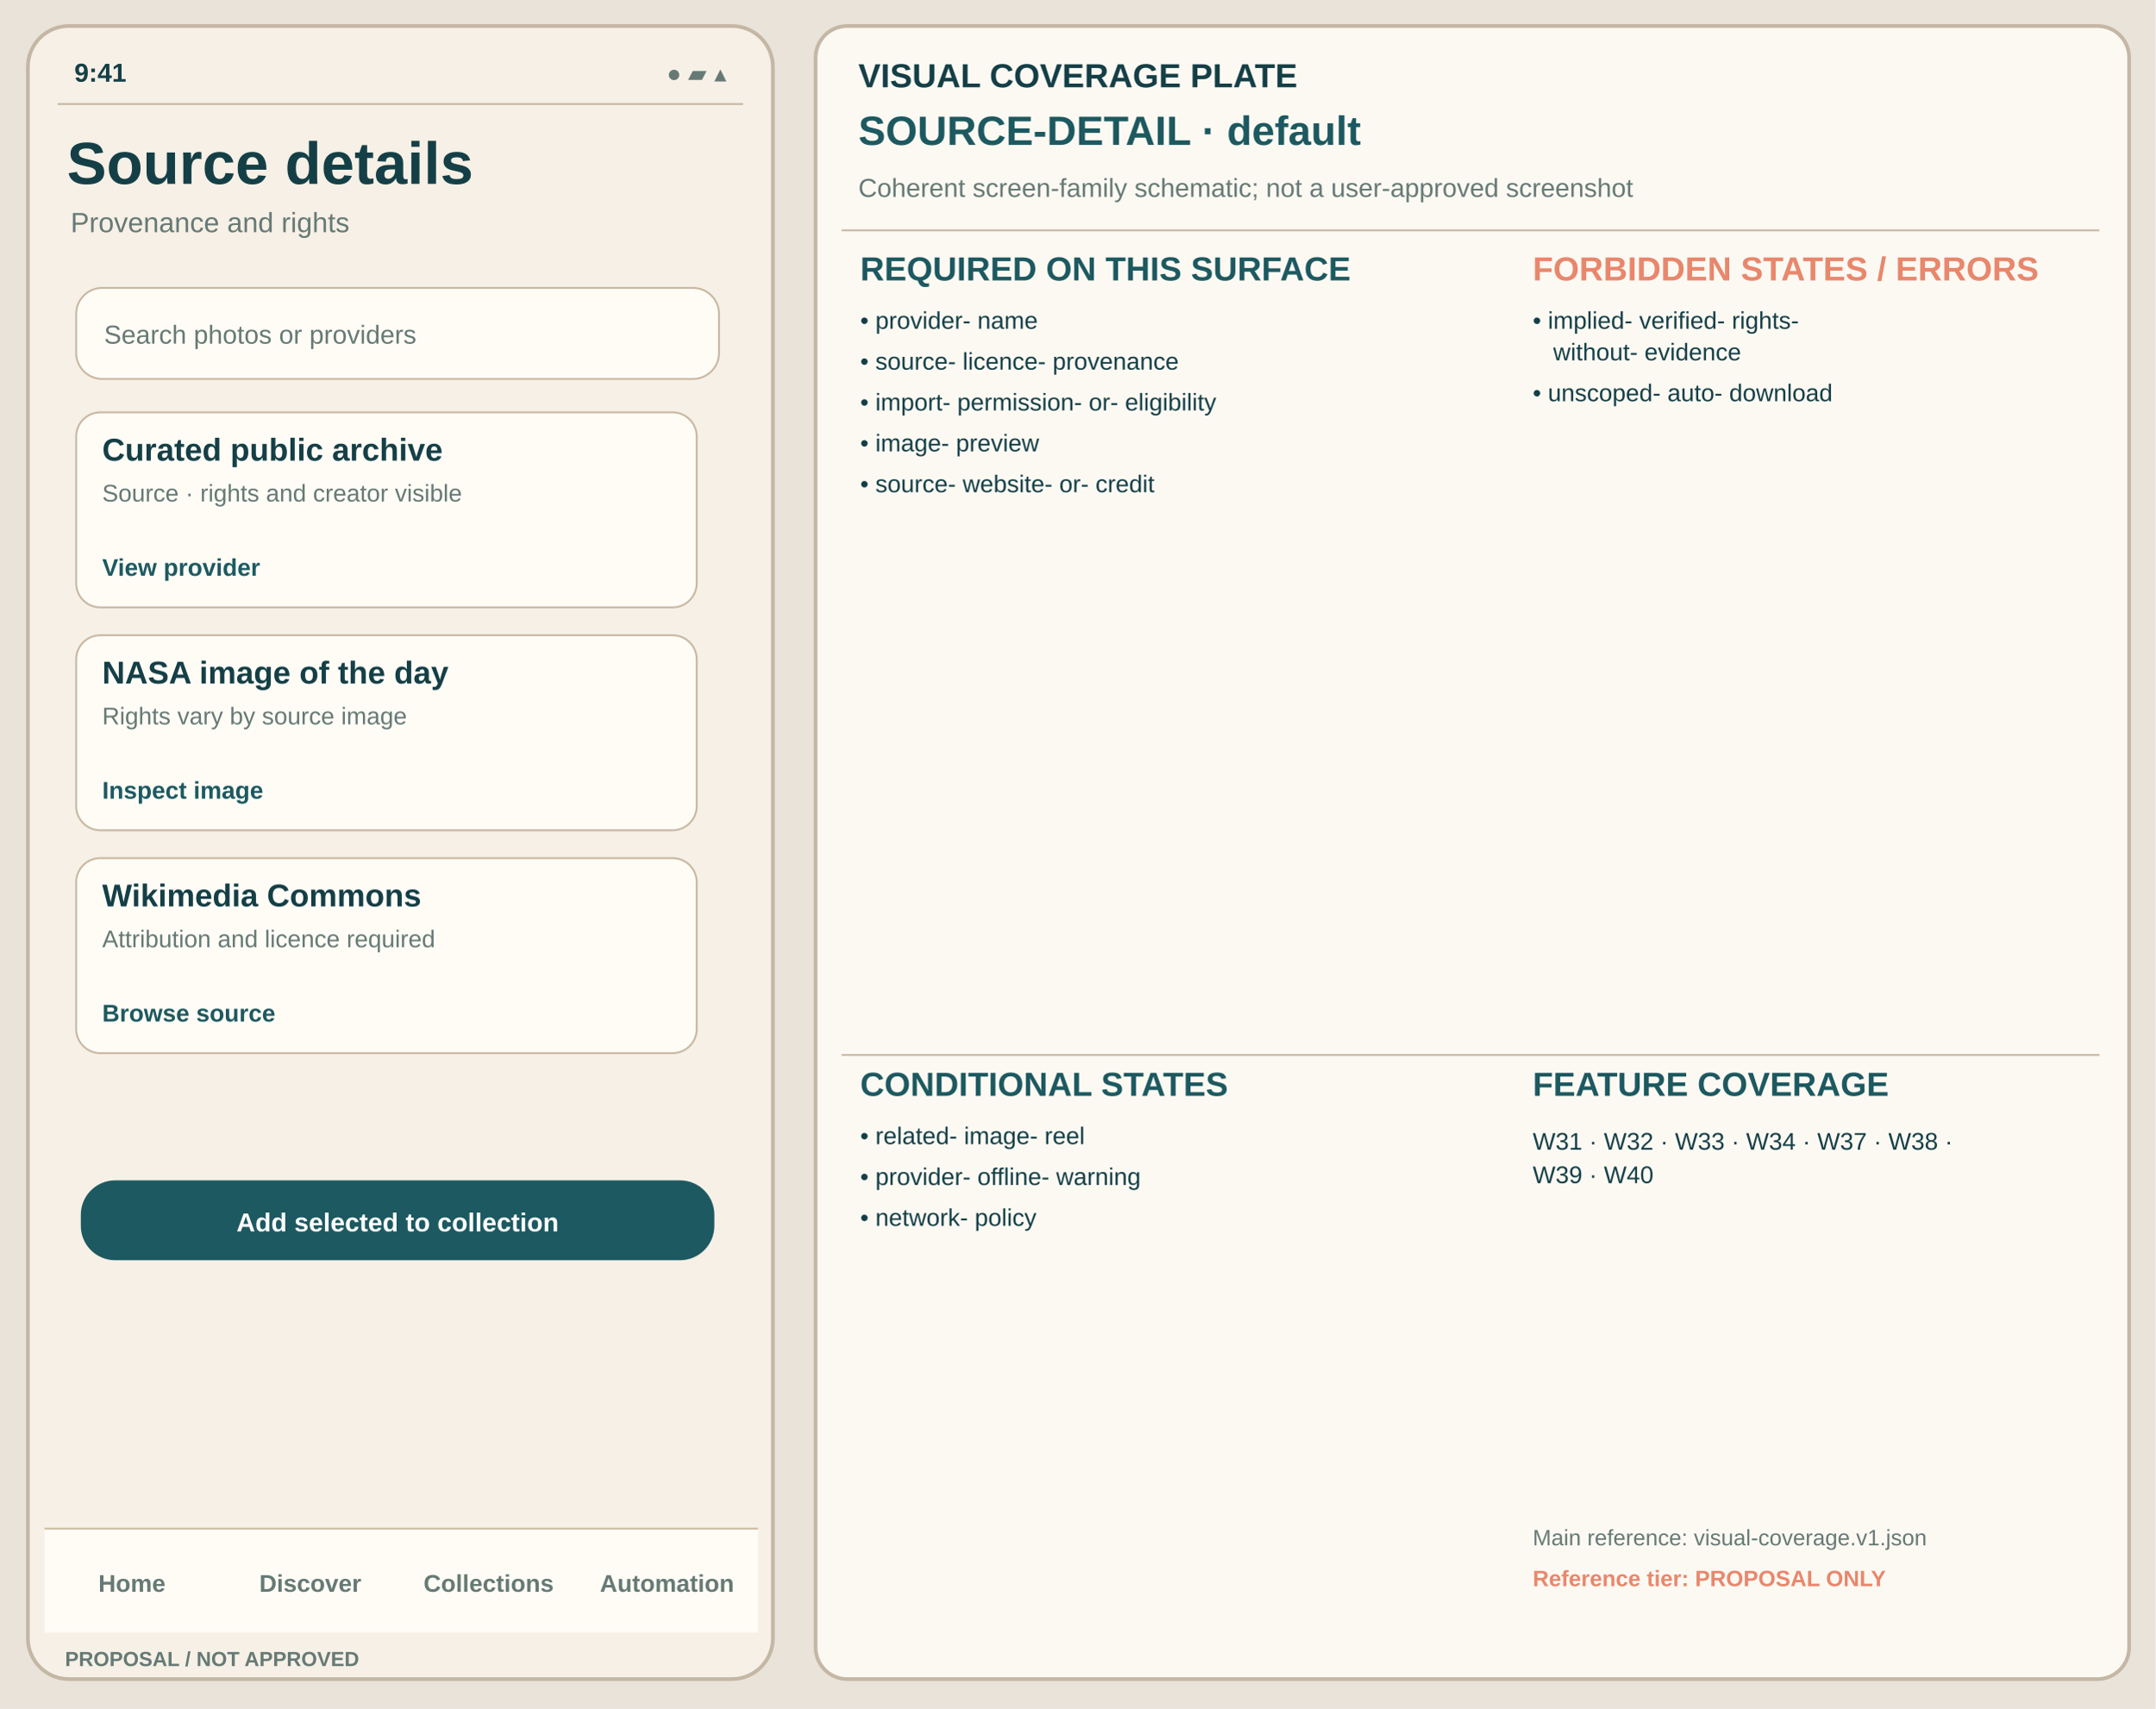
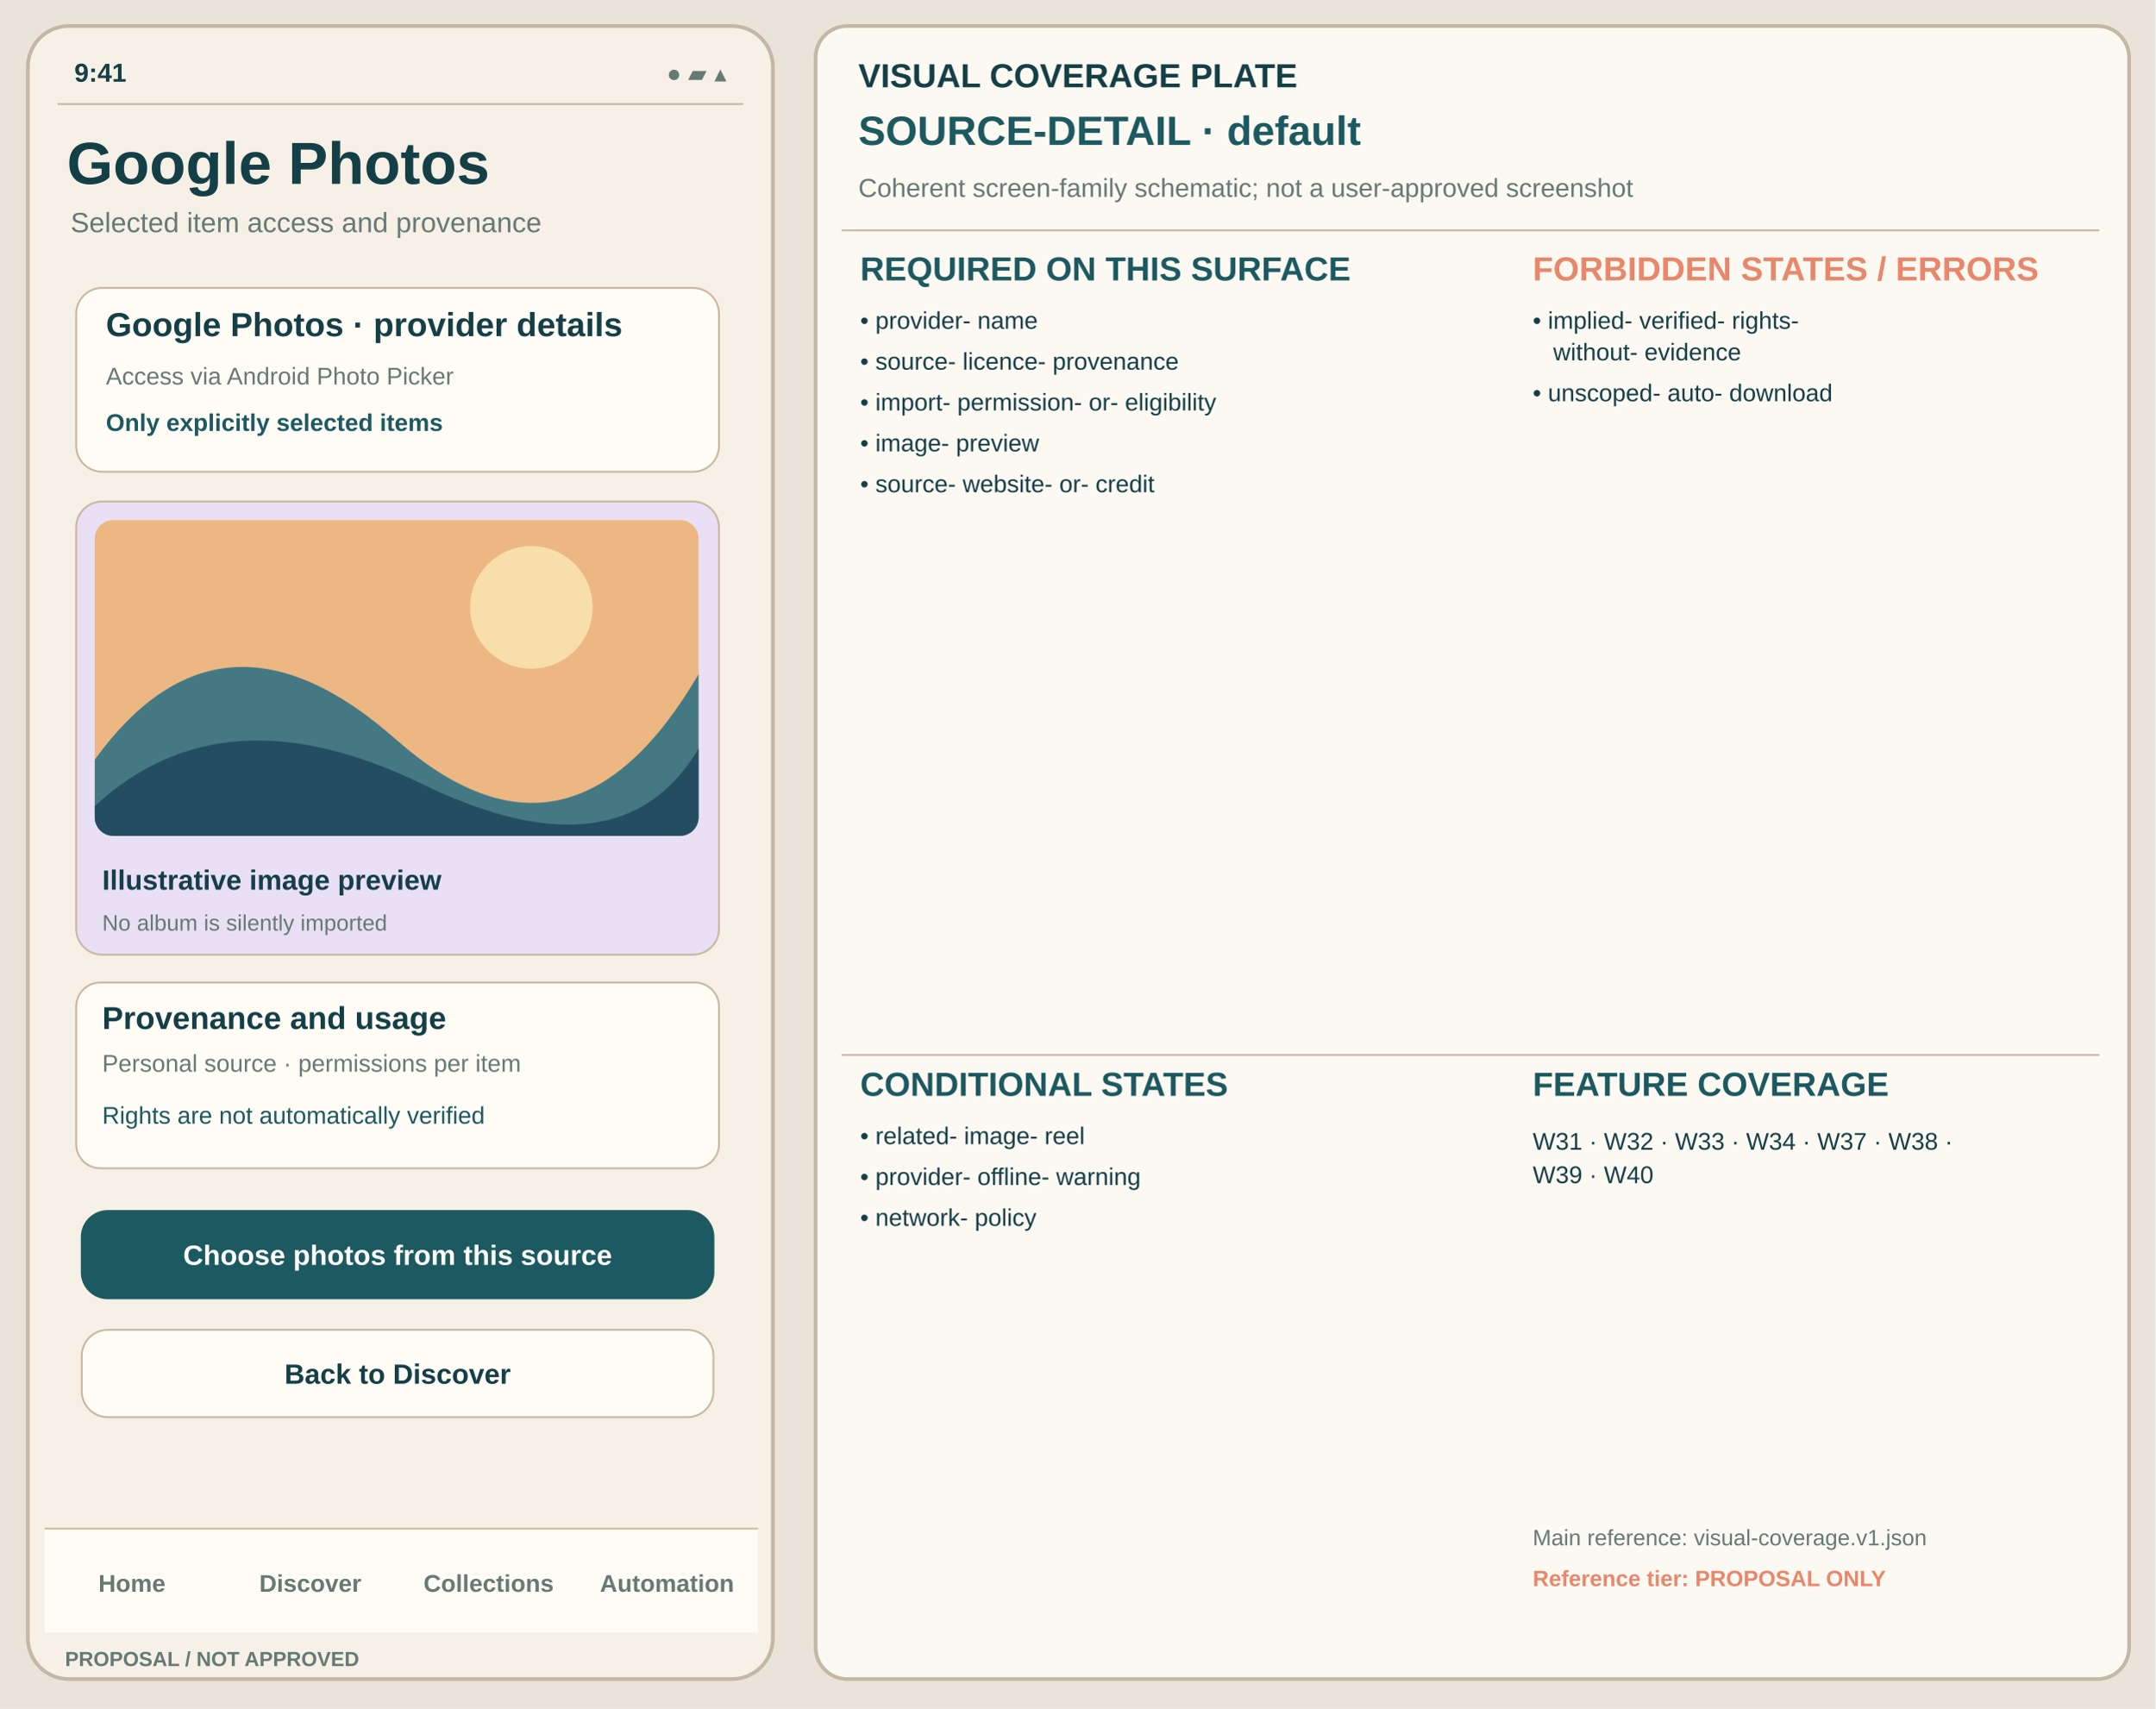
<svg xmlns="http://www.w3.org/2000/svg" width="1160" height="920" viewBox="0 0 1160 920" role="img" aria-label="Proposed Glimpse source-detail annotated layout, default state, not yet approved">
  <rect width="1160" height="920" fill="#E9E3D9" />
  <rect x="15" y="14" width="401" height="890" rx="22" fill="#F6F0E6" stroke="#C4B7A4" stroke-width="2" />
  <text x="40" y="44" fill="#153F46" font-family="Arial,Helvetica,sans-serif" font-size="14" font-weight="650" text-anchor="start">9:41</text>
  <text x="391" y="44" fill="#667975" font-family="Arial,Helvetica,sans-serif" font-size="13" font-weight="400" text-anchor="end">● ▰ ▴</text>
  <path d="M31 56 L400 56" stroke="#C8B7A1" stroke-width="1" fill="none" />
-   <text x="36" y="99" fill="#153F46" font-family="Arial,Helvetica,sans-serif" font-size="32" font-weight="700" text-anchor="start">Source details</text>
-   <text x="38" y="125" fill="#667975" font-family="Arial,Helvetica,sans-serif" font-size="15" font-weight="400" text-anchor="start">Provenance and rights</text>
-   <rect x="41" y="155" width="346" height="49" rx="14" fill="#FFFCF6" stroke="#C8B7A1" stroke-width="1" />
-   <text x="56" y="185" fill="#667975" font-family="Arial,Helvetica,sans-serif" font-size="14" font-weight="400" text-anchor="start">Search photos or providers</text>
-   <rect x="41" y="222" width="334" height="105" rx="13" fill="#FFFCF6" stroke="#C8B7A1" stroke-width="1" />
-   <text x="55" y="248" fill="#153F46" font-family="Arial,Helvetica,sans-serif" font-size="17" font-weight="650" text-anchor="start">Curated public archive</text>
-   <text x="55" y="270" fill="#667975" font-family="Arial,Helvetica,sans-serif" font-size="13" font-weight="400" text-anchor="start">Source · rights and creator visible</text>
-   <text x="55" y="310" fill="#1D5960" font-family="Arial,Helvetica,sans-serif" font-size="13" font-weight="650" text-anchor="start">View provider</text>
-   <rect x="41" y="342" width="334" height="105" rx="13" fill="#FFFCF6" stroke="#C8B7A1" stroke-width="1" />
-   <text x="55" y="368" fill="#153F46" font-family="Arial,Helvetica,sans-serif" font-size="17" font-weight="650" text-anchor="start">NASA image of the day</text>
-   <text x="55" y="390" fill="#667975" font-family="Arial,Helvetica,sans-serif" font-size="13" font-weight="400" text-anchor="start">Rights vary by source image</text>
-   <text x="55" y="430" fill="#1D5960" font-family="Arial,Helvetica,sans-serif" font-size="13" font-weight="650" text-anchor="start">Inspect image</text>
-   <rect x="41" y="462" width="334" height="105" rx="13" fill="#FFFCF6" stroke="#C8B7A1" stroke-width="1" />
-   <text x="55" y="488" fill="#153F46" font-family="Arial,Helvetica,sans-serif" font-size="17" font-weight="650" text-anchor="start">Wikimedia Commons</text>
-   <text x="55" y="510" fill="#667975" font-family="Arial,Helvetica,sans-serif" font-size="13" font-weight="400" text-anchor="start">Attribution and licence required</text>
-   <text x="55" y="550" fill="#1D5960" font-family="Arial,Helvetica,sans-serif" font-size="13" font-weight="650" text-anchor="start">Browse source</text>
-   <rect x="44" y="636" width="340" height="42" rx="18" fill="#1D5960" stroke="#1D5960" stroke-width="1" />
-   <text x="214" y="663" fill="#FFFFFF" font-family="Arial,Helvetica,sans-serif" font-size="14" font-weight="650" text-anchor="middle">Add selected to collection</text>
+   <text x="36" y="99" fill="#153F46" font-family="Arial,Helvetica,sans-serif" font-size="32" font-weight="700" text-anchor="start">Google Photos</text>
+   <text x="38" y="125" fill="#667975" font-family="Arial,Helvetica,sans-serif" font-size="15" font-weight="400" text-anchor="start">Selected item access and provenance</text>
+   <rect x="41" y="155" width="346" height="99" rx="14" fill="#FFFCF6" stroke="#C8B7A1" />
+   <text x="57" y="181" fill="#153F46" font-family="Arial,Helvetica,sans-serif" font-size="18" font-weight="700">Google Photos · provider details</text>
+   <text x="57" y="207" fill="#667975" font-family="Arial,Helvetica,sans-serif" font-size="13">Access via Android Photo Picker</text>
+   <text x="57" y="232" fill="#1D5960" font-family="Arial,Helvetica,sans-serif" font-size="13" font-weight="700">Only explicitly selected items</text>
+   <rect x="41" y="270" width="346" height="244" rx="14" fill="#E9E0F5" stroke="#C8B7A1" />
+   <clipPath id="provider-preview">
+     <rect x="51" y="280" width="325" height="170" rx="10" />
+   </clipPath>
+   <g clip-path="url(#provider-preview)">
+     <rect x="51" y="280" width="325" height="170" fill="#EDB783" />
+     <circle cx="286" cy="327" r="33" fill="#F8DEAA" />
+     <path d="M51 409 Q119 315 213 398 T376 363 L376 450H51Z" fill="#447983" />
+     <path d="M51 434 Q120 370 227 422 T376 403 L376 450H51Z" fill="#254D62" />
+   </g>
+   <text x="55" y="479" fill="#153F46" font-family="Arial,Helvetica,sans-serif" font-size="15" font-weight="700">Illustrative image preview</text>
+   <text x="55" y="501" fill="#667975" font-family="Arial,Helvetica,sans-serif" font-size="12">No album is silently imported</text>
+   <rect x="41" y="529" width="346" height="100" rx="13" fill="#FFFCF6" stroke="#C8B7A1" />
+   <text x="55" y="554" fill="#153F46" font-family="Arial,Helvetica,sans-serif" font-size="17" font-weight="700">Provenance and usage</text>
+   <text x="55" y="577" fill="#667975" font-family="Arial,Helvetica,sans-serif" font-size="13">Personal source · permissions per item</text>
+   <text x="55" y="605" fill="#1D5960" font-family="Arial,Helvetica,sans-serif" font-size="13">Rights are not automatically verified</text>
+   <rect x="44" y="652" width="340" height="47" rx="14" fill="#1D5960" stroke="#1D5960" />
+   <text x="214" y="681" fill="#FFFFFF" font-family="Arial,Helvetica,sans-serif" font-size="15" font-weight="700" text-anchor="middle">Choose photos from this source</text>
+   <rect x="44" y="716" width="340" height="47" rx="14" fill="#FFFCF6" stroke="#C8B7A1" />
+   <text x="214" y="745" fill="#153F46" font-family="Arial,Helvetica,sans-serif" font-size="15" font-weight="700" text-anchor="middle">Back to Discover</text>
  <rect x="24" y="823" width="384" height="56" rx="0" fill="#FFFCF6" stroke="none" stroke-width="1" />
  <path d="M24 823 L408 823" stroke="#CEBC9F" stroke-width="1" fill="none" />
  <text x="71" y="857" fill="#667975" font-family="Arial,Helvetica,sans-serif" font-size="13" font-weight="600" text-anchor="middle">Home</text>
  <text x="167" y="857" fill="#667975" font-family="Arial,Helvetica,sans-serif" font-size="13" font-weight="600" text-anchor="middle">Discover</text>
  <text x="263" y="857" fill="#667975" font-family="Arial,Helvetica,sans-serif" font-size="13" font-weight="600" text-anchor="middle">Collections</text>
  <text x="359" y="857" fill="#667975" font-family="Arial,Helvetica,sans-serif" font-size="13" font-weight="600" text-anchor="middle">Automation</text>
  <text x="35" y="897" fill="#667975" font-family="Arial,Helvetica,sans-serif" font-size="11" font-weight="650" text-anchor="start">PROPOSAL / NOT APPROVED</text>
  <rect x="439" y="14" width="707" height="890" rx="17" fill="#FCF9F3" stroke="#C4B7A4" stroke-width="2" />
  <text x="462" y="47" fill="#153F46" font-family="Arial,Helvetica,sans-serif" font-size="18" font-weight="700" text-anchor="start">VISUAL COVERAGE PLATE</text>
  <text x="462" y="78" fill="#1D5960" font-family="Arial,Helvetica,sans-serif" font-size="22" font-weight="700" text-anchor="start">SOURCE-DETAIL · default</text>
  <text x="462" y="106" fill="#667975" font-family="Arial,Helvetica,sans-serif" font-size="14" font-weight="400" text-anchor="start">Coherent screen-family schematic; not a user-approved screenshot</text>
  <path d="M453 124 L1130 124" stroke="#C8B7A1" stroke-width="1" fill="none" />
  <text x="463" y="151" fill="#1D5960" font-family="Arial,Helvetica,sans-serif" font-size="18" font-weight="700" text-anchor="start">REQUIRED ON THIS SURFACE</text>
  <text x="463" y="177" fill="#153F46" font-family="Arial,Helvetica,sans-serif" font-size="13" font-weight="400" text-anchor="start">• provider- name</text>
  <text x="463" y="199" fill="#153F46" font-family="Arial,Helvetica,sans-serif" font-size="13" font-weight="400" text-anchor="start">• source- licence- provenance</text>
  <text x="463" y="221" fill="#153F46" font-family="Arial,Helvetica,sans-serif" font-size="13" font-weight="400" text-anchor="start">• import- permission- or- eligibility</text>
  <text x="463" y="243" fill="#153F46" font-family="Arial,Helvetica,sans-serif" font-size="13" font-weight="400" text-anchor="start">• image- preview</text>
  <text x="463" y="265" fill="#153F46" font-family="Arial,Helvetica,sans-serif" font-size="13" font-weight="400" text-anchor="start">• source- website- or- credit</text>
  <text x="825" y="151" fill="#E8876C" font-family="Arial,Helvetica,sans-serif" font-size="18" font-weight="700" text-anchor="start">FORBIDDEN STATES / ERRORS</text>
  <text x="825" y="177" fill="#153F46" font-family="Arial,Helvetica,sans-serif" font-size="13" font-weight="400" text-anchor="start">• implied- verified- rights-</text>
  <text x="836" y="194" fill="#153F46" font-family="Arial,Helvetica,sans-serif" font-size="13" font-weight="400" text-anchor="start">without- evidence</text>
  <text x="825" y="216" fill="#153F46" font-family="Arial,Helvetica,sans-serif" font-size="13" font-weight="400" text-anchor="start">• unscoped- auto- download</text>
  <path d="M453 568 L1130 568" stroke="#C8B7A1" stroke-width="1" fill="none" />
  <text x="463" y="590" fill="#1D5960" font-family="Arial,Helvetica,sans-serif" font-size="18" font-weight="700" text-anchor="start">CONDITIONAL STATES</text>
  <text x="463" y="616" fill="#153F46" font-family="Arial,Helvetica,sans-serif" font-size="13" font-weight="400" text-anchor="start">• related- image- reel</text>
  <text x="463" y="638" fill="#153F46" font-family="Arial,Helvetica,sans-serif" font-size="13" font-weight="400" text-anchor="start">• provider- offline- warning</text>
  <text x="463" y="660" fill="#153F46" font-family="Arial,Helvetica,sans-serif" font-size="13" font-weight="400" text-anchor="start">• network- policy</text>
  <text x="825" y="590" fill="#1D5960" font-family="Arial,Helvetica,sans-serif" font-size="18" font-weight="700" text-anchor="start">FEATURE COVERAGE</text>
  <text x="825" y="619" fill="#153F46" font-family="Arial,Helvetica,sans-serif" font-size="13" font-weight="400" text-anchor="start">W31 · W32 · W33 · W34 · W37 · W38 ·</text>
  <text x="825" y="637" fill="#153F46" font-family="Arial,Helvetica,sans-serif" font-size="13" font-weight="400" text-anchor="start">W39 · W40</text>
  <text x="825" y="832" fill="#667975" font-family="Arial,Helvetica,sans-serif" font-size="12" font-weight="400" text-anchor="start">Main reference: visual-coverage.v1.json</text>
  <text x="825" y="854" fill="#E8876C" font-family="Arial,Helvetica,sans-serif" font-size="12" font-weight="700" text-anchor="start">Reference tier: PROPOSAL ONLY</text>
</svg>
